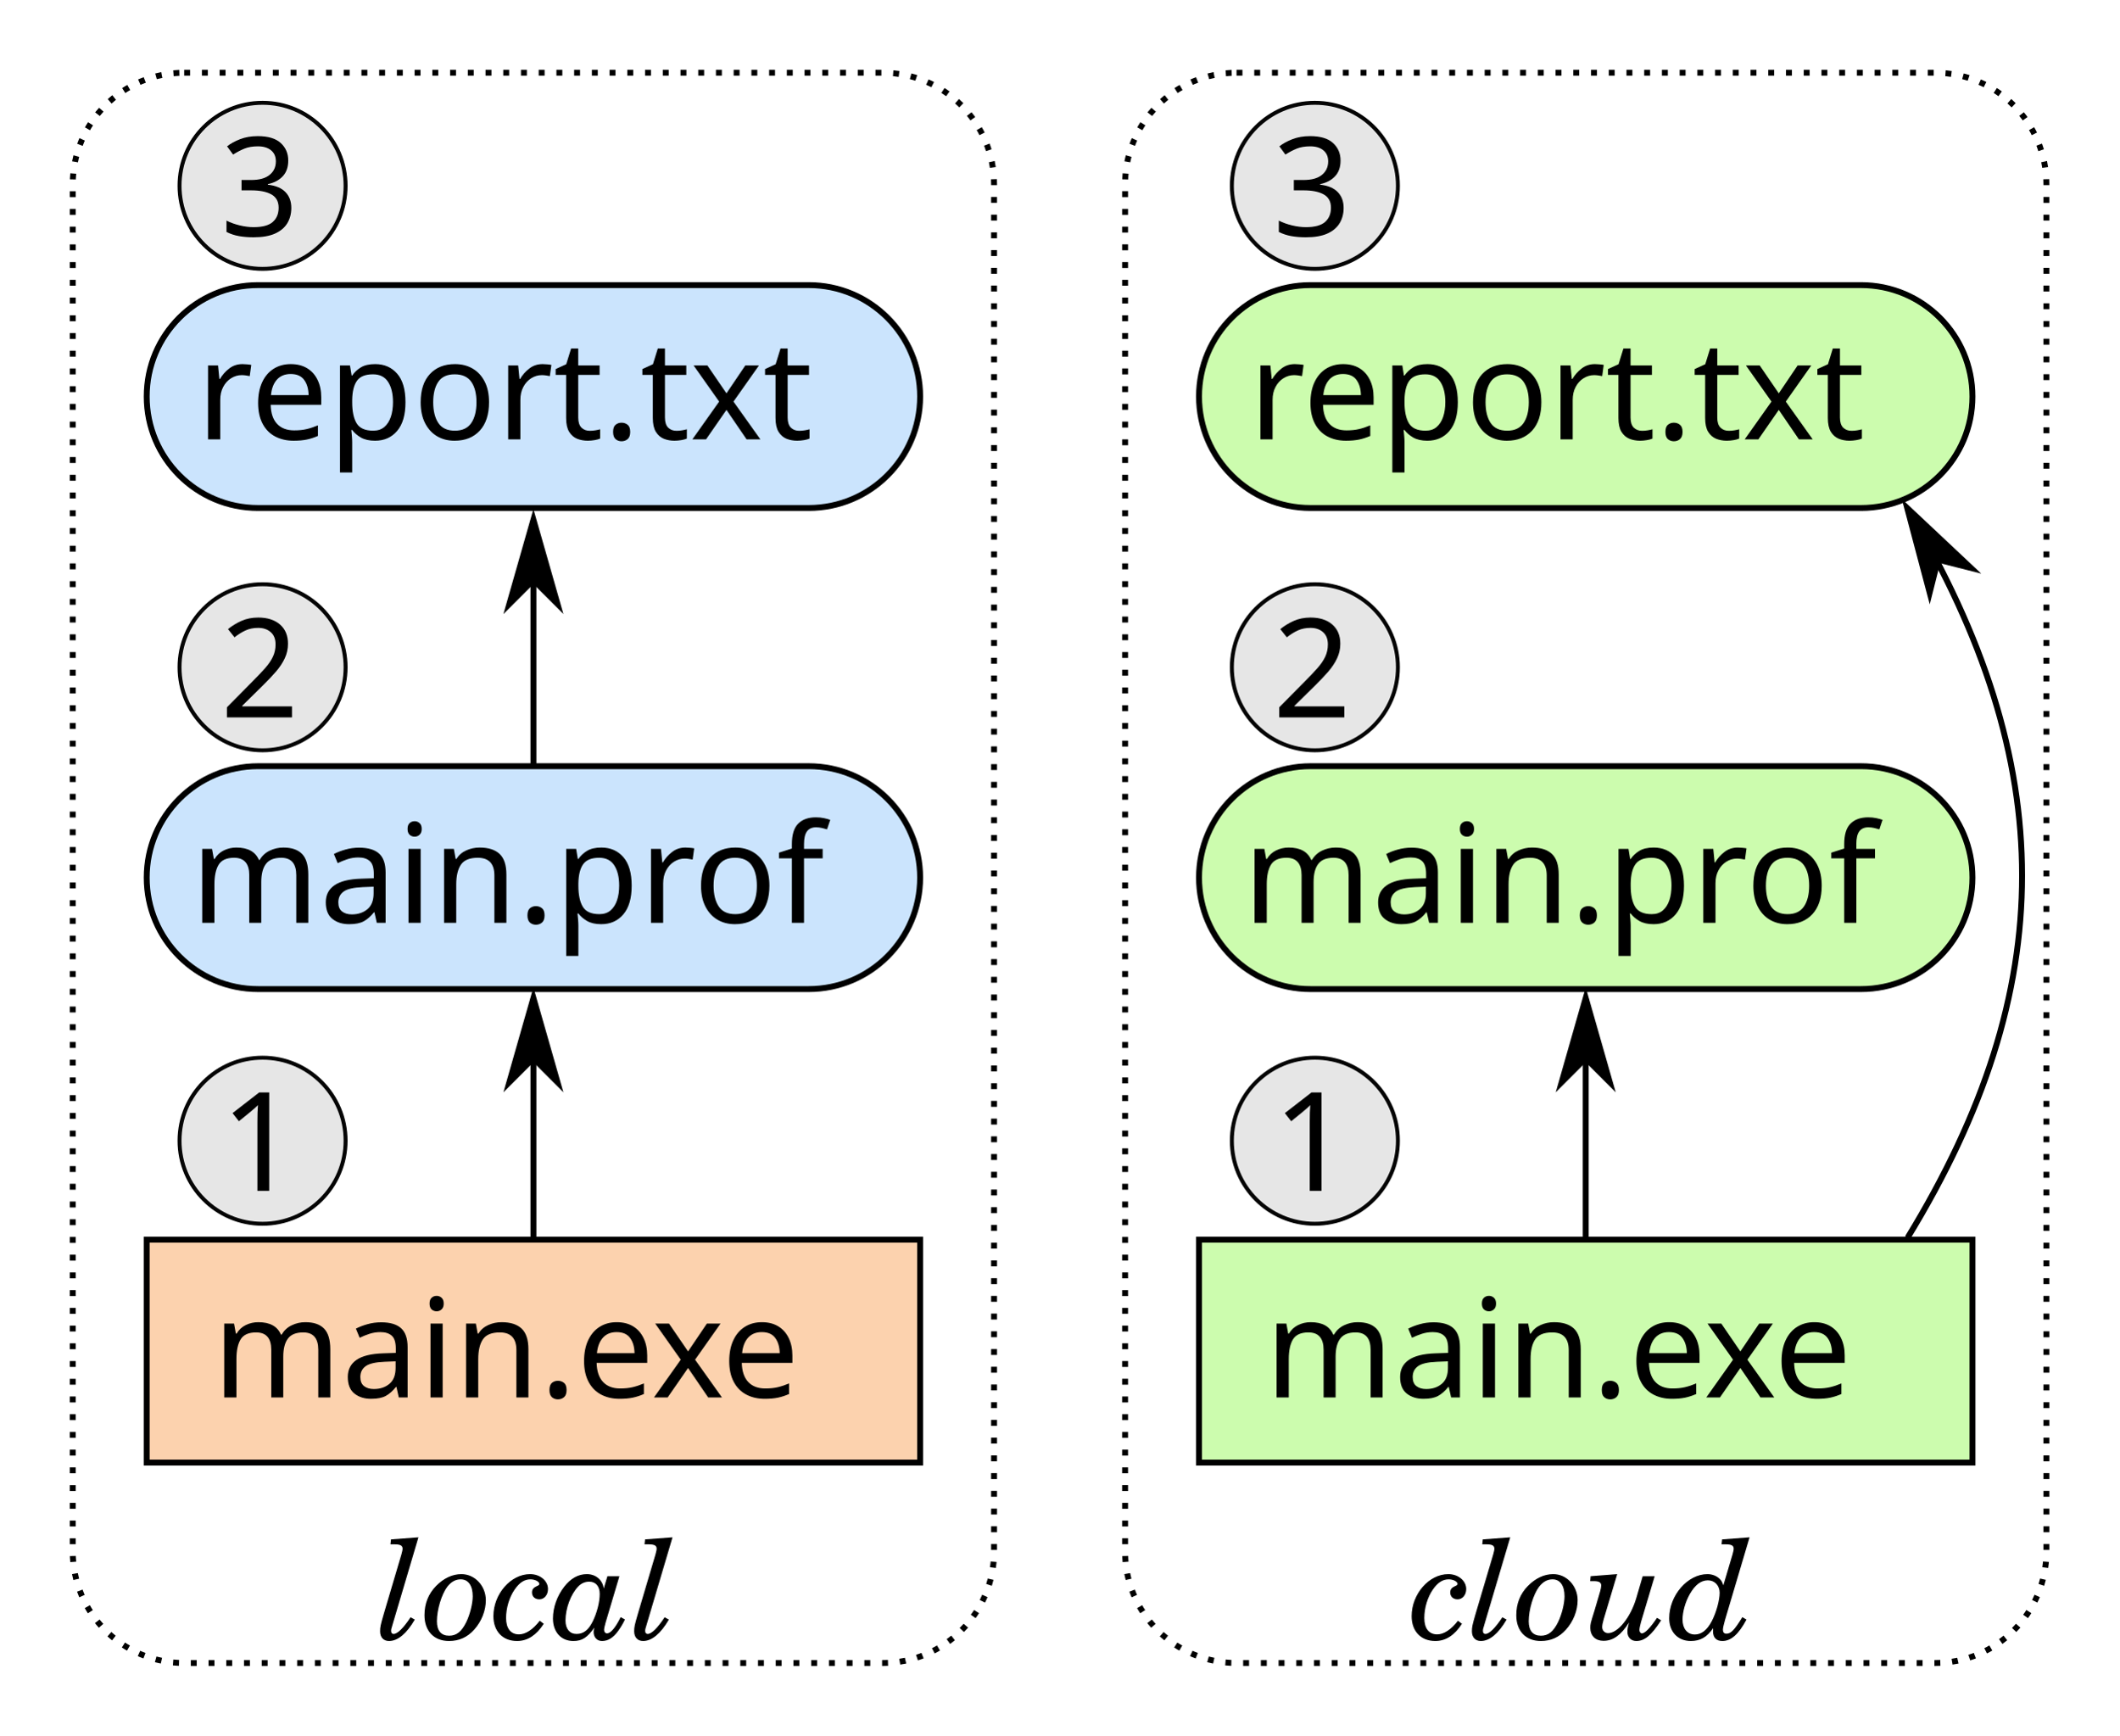
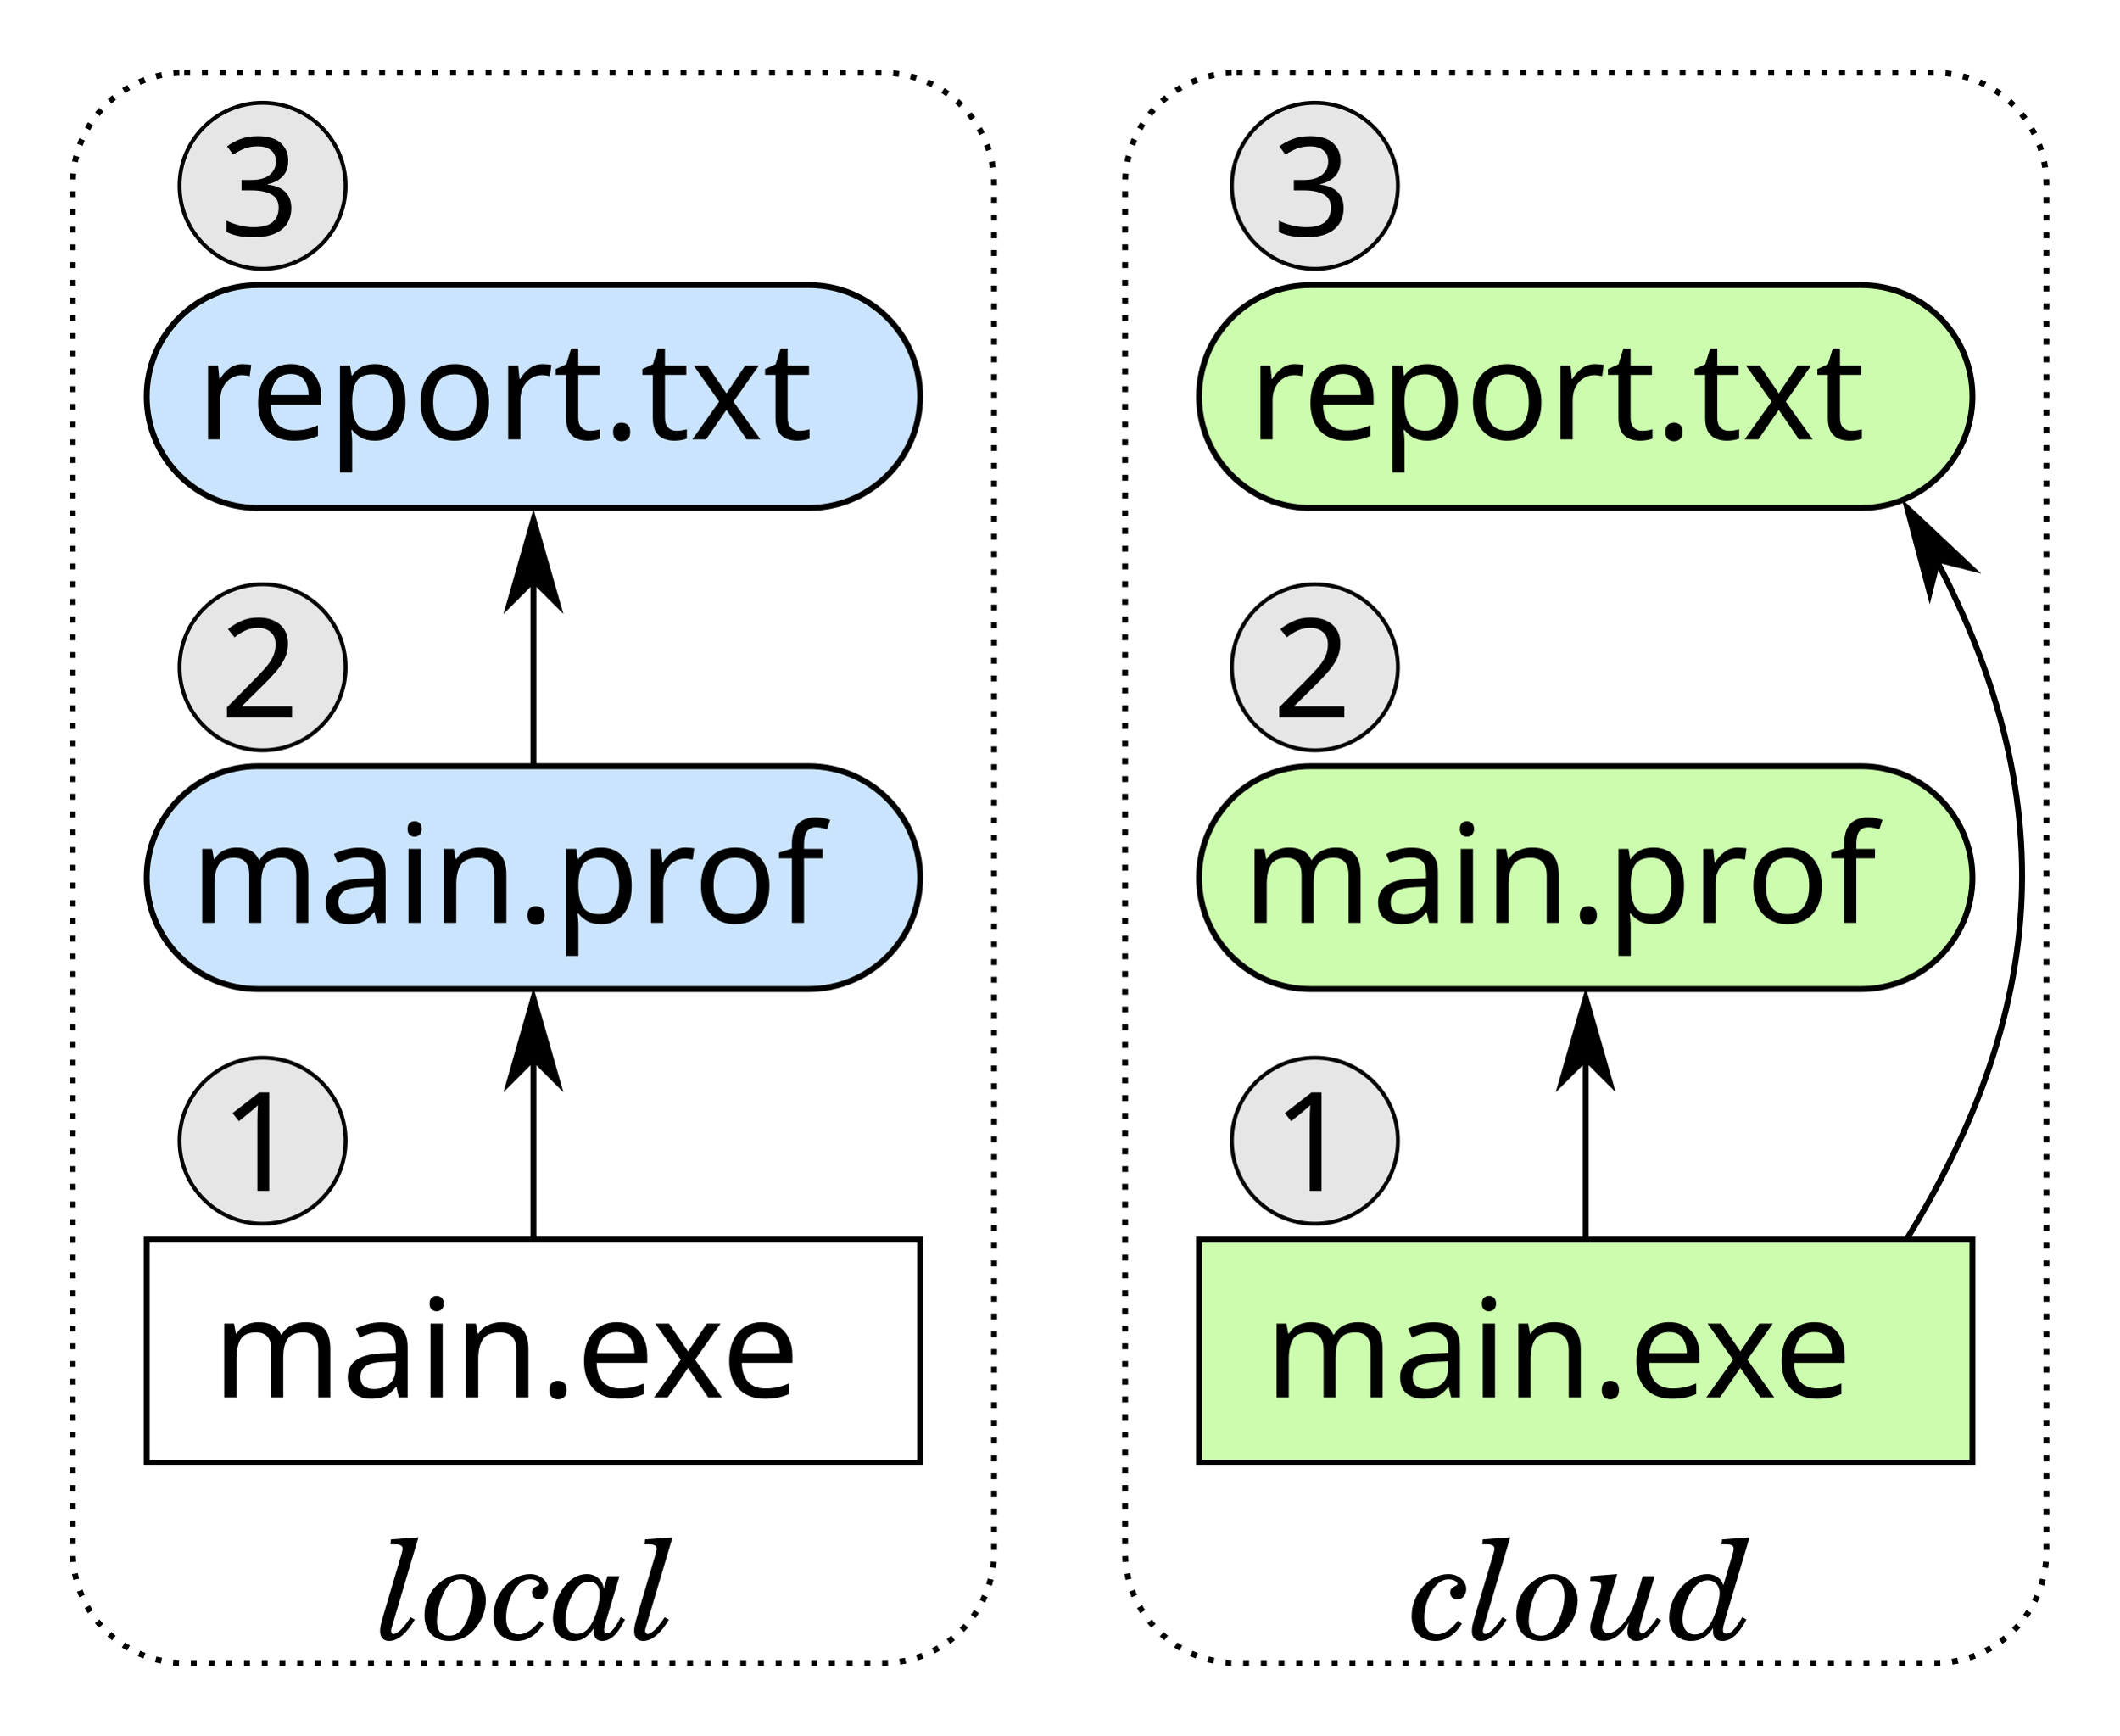
<svg xmlns="http://www.w3.org/2000/svg" width="151.838mm" height="124.369mm" viewBox="0 0 538.007 440.677" id="svg2" version="1.1">
  <defs id="defs4">
    <marker style="overflow:visible" id="marker4253" refX="0" refY="0" orient="auto">
      <path transform="matrix(-0.8,0,0,-0.8,-10,0)" style="fill:#000000;fill-opacity:1;fill-rule:evenodd;stroke:#000000;stroke-width:1pt;stroke-opacity:1" d="M 0,0 5,-5 -12.5,0 5,5 0,0 Z" id="path4255" />
    </marker>
    <marker orient="auto" refY="0" refX="0" id="marker7928" style="overflow:visible">
      <path id="path7930" d="M 0,0 5,-5 -12.5,0 5,5 0,0 Z" style="fill:#000000;fill-opacity:1;fill-rule:evenodd;stroke:#000000;stroke-width:1pt;stroke-opacity:1" transform="matrix(-0.8,0,0,-0.8,-10,0)" />
    </marker>
    <marker orient="auto" refY="0" refX="0" id="marker5936" style="overflow:visible">
      <path id="path5938" d="M 0,0 5,-5 -12.5,0 5,5 0,0 Z" style="fill:#000000;fill-opacity:1;fill-rule:evenodd;stroke:#000000;stroke-width:1pt;stroke-opacity:1" transform="matrix(-0.8,0,0,-0.8,-10,0)" />
    </marker>
    <marker orient="auto" refY="0" refX="0" id="marker5776" style="overflow:visible">
      <path id="path5778" d="M 0,0 5,-5 -12.5,0 5,5 0,0 Z" style="fill:#000000;fill-opacity:1;fill-rule:evenodd;stroke:#000000;stroke-width:1pt;stroke-opacity:1" transform="matrix(-0.8,0,0,-0.8,-10,0)" />
    </marker>
    <marker orient="auto" refY="0" refX="0" id="marker4844" style="overflow:visible">
      <path id="path4846" d="M 0,0 5,-5 -12.5,0 5,5 0,0 Z" style="fill:#000000;fill-opacity:1;fill-rule:evenodd;stroke:#000000;stroke-width:1pt;stroke-opacity:1" transform="matrix(-0.8,0,0,-0.8,-10,0)" />
    </marker>
    <marker style="overflow:visible" id="marker4588" refX="0" refY="0" orient="auto">
      <path transform="matrix(-0.8,0,0,-0.8,-10,0)" style="fill:#000000;fill-opacity:1;fill-rule:evenodd;stroke:#000000;stroke-width:1pt;stroke-opacity:1" d="M 0,0 5,-5 -12.5,0 5,5 0,0 Z" id="path4590" />
    </marker>
    <marker style="overflow:visible" id="marker4297" refX="0" refY="0" orient="auto">
      <path transform="matrix(-0.8,0,0,-0.8,-10,0)" style="fill:#000000;fill-opacity:1;fill-rule:evenodd;stroke:#000000;stroke-width:1pt;stroke-opacity:1" d="M 0,0 5,-5 -12.5,0 5,5 0,0 Z" id="path4299" />
    </marker>
    <marker orient="auto" refY="0" refX="0" id="marker4251" style="overflow:visible">
      <path id="path4253" d="M 0,0 5,-5 -12.5,0 5,5 0,0 Z" style="fill:#000000;fill-opacity:1;fill-rule:evenodd;stroke:#000000;stroke-width:1pt;stroke-opacity:1" transform="matrix(-0.8,0,0,-0.8,-10,0)" />
    </marker>
    <marker style="overflow:visible" id="marker4181" refX="0" refY="0" orient="auto">
      <path transform="matrix(-0.8,0,0,-0.8,-10,0)" style="fill:#000000;fill-opacity:1;fill-rule:evenodd;stroke:#000000;stroke-width:1pt;stroke-opacity:1" d="M 0,0 5,-5 -12.5,0 5,5 0,0 Z" id="path4183" />
    </marker>
    <marker orient="auto" refY="0" refX="0" id="marker4198" style="overflow:visible">
      <path id="path4200" d="M 0,0 5,-5 -12.5,0 5,5 0,0 Z" style="fill:#000000;fill-opacity:1;fill-rule:evenodd;stroke:#000000;stroke-width:1pt;stroke-opacity:1" transform="matrix(-0.8,0,0,-0.8,-10,0)" />
    </marker>
  </defs>
  <g id="layer1" transform="translate(-37.87922,-547.6581)">
    <text xml:space="preserve" style="font-style:normal;font-weight:normal;font-size:35px;line-height:125%;font-family:sans-serif;letter-spacing:0px;word-spacing:0px;fill:#000000;fill-opacity:1;stroke:none;stroke-width:1.5;stroke-linecap:butt;stroke-linejoin:miter;stroke-miterlimit:4;stroke-dasharray:none;stroke-opacity:1" x="396.092" y="963.753" id="text4834">
      <tspan style="font-style:italic;font-variant:normal;font-weight:normal;font-stretch:normal;font-family:'Century Schoolbook';-inkscape-font-specification:'Century Schoolbook Italic'" id="tspan4836" x="396.092" y="963.753">cloud</tspan>
    </text>
    <rect rx="28.295" style="color:#000000;clip-rule:nonzero;display:inline;overflow:visible;visibility:visible;opacity:1;isolation:auto;mix-blend-mode:normal;color-interpolation:sRGB;color-interpolation-filters:linearRGB;solid-color:#000000;solid-opacity:1;fill:#cbe4fd;fill-opacity:1;fill-rule:nonzero;stroke:#000000;stroke-width:1.5;stroke-linecap:butt;stroke-linejoin:miter;stroke-miterlimit:4;stroke-dasharray:none;stroke-dashoffset:8;stroke-opacity:1;color-rendering:auto;image-rendering:auto;shape-rendering:auto;text-rendering:auto;enable-background:accumulate" id="rect4963" width="196.358" height="56.59" x="75.12" y="620.035" ry="28.295" />
-     <rect rx="0" style="color:#000000;clip-rule:nonzero;display:inline;overflow:visible;visibility:visible;opacity:1;isolation:auto;mix-blend-mode:normal;color-interpolation:sRGB;color-interpolation-filters:linearRGB;solid-color:#000000;solid-opacity:1;fill:#fcd2ae;fill-opacity:1;fill-rule:nonzero;stroke:#000000;stroke-width:1.5;stroke-linecap:butt;stroke-linejoin:miter;stroke-miterlimit:4;stroke-dasharray:none;stroke-dashoffset:8;stroke-opacity:1;color-rendering:auto;image-rendering:auto;shape-rendering:auto;text-rendering:auto;enable-background:accumulate" id="rect4260" width="196.358" height="56.59" x="75.12" y="862.386" ry="0" />
+     <rect rx="0" style="color:#000000;clip-rule:nonzero;display:inline;overflow:visible;visibility:visible;opacity:1;isolation:auto;mix-blend-mode:normal;color-interpolation:sRGB;color-interpolation-filters:linearRGB;solid-color:#000000;solid-opacity:1;fill:none;fill-opacity:1;fill-rule:nonzero;stroke:#000000;stroke-width:1.5;stroke-linecap:butt;stroke-linejoin:miter;stroke-miterlimit:4;stroke-dasharray:none;stroke-dashoffset:8;stroke-opacity:1;color-rendering:auto;image-rendering:auto;shape-rendering:auto;text-rendering:auto;enable-background:accumulate" id="rect4260" width="196.358" height="56.59" x="75.12" y="862.386" ry="0" />
    <text xml:space="preserve" style="font-style:normal;font-weight:normal;font-size:35px;line-height:125%;font-family:sans-serif;letter-spacing:0px;word-spacing:0px;fill:#000000;fill-opacity:1;stroke:none;stroke-width:1.5;stroke-linecap:butt;stroke-linejoin:miter;stroke-miterlimit:4;stroke-dasharray:none;stroke-opacity:1" x="91.841" y="902.449" id="text4136">
      <tspan id="tspan4138" x="91.841" y="902.449">main.exe</tspan>
    </text>
    <path id="path5119" d="m 173.299,862.752 0,-61.521" style="fill:none;fill-rule:evenodd;stroke:#000000;stroke-width:1.5;stroke-linecap:butt;stroke-linejoin:miter;stroke-miterlimit:4;stroke-dasharray:none;stroke-opacity:1;marker-end:url(#marker4198)" />
    <g id="g4781" transform="translate(-320.0153,15.15229)">
      <circle r="21.079" cy="822.119" cx="424.55" id="circle4227" style="color:#000000;clip-rule:nonzero;display:inline;overflow:visible;visibility:visible;opacity:0.98;isolation:auto;mix-blend-mode:normal;color-interpolation:sRGB;color-interpolation-filters:linearRGB;solid-color:#000000;solid-opacity:1;fill:#e6e6e6;fill-opacity:1;fill-rule:nonzero;stroke:#000000;stroke-width:1;stroke-linecap:butt;stroke-linejoin:miter;stroke-miterlimit:4;stroke-dasharray:none;stroke-dashoffset:0;stroke-opacity:1;color-rendering:auto;image-rendering:auto;shape-rendering:auto;text-rendering:auto;enable-background:accumulate" />
      <text xml:space="preserve" style="font-style:normal;font-weight:normal;font-size:35px;line-height:125%;font-family:sans-serif;letter-spacing:0px;word-spacing:0px;fill:#000000;fill-opacity:1;stroke:none;stroke-width:1.5;stroke-linecap:butt;stroke-linejoin:miter;stroke-miterlimit:4;stroke-dasharray:none;stroke-opacity:1" x="413.819" y="834.842" id="text4229">
        <tspan id="tspan4231" x="413.819" y="834.842">1</tspan>
      </text>
    </g>
    <rect ry="28.295" y="742.178" x="75.12" height="56.59" width="196.358" id="rect4258" style="color:#000000;clip-rule:nonzero;display:inline;overflow:visible;visibility:visible;opacity:1;isolation:auto;mix-blend-mode:normal;color-interpolation:sRGB;color-interpolation-filters:linearRGB;solid-color:#000000;solid-opacity:1;fill:#cbe4fd;fill-opacity:1;fill-rule:nonzero;stroke:#000000;stroke-width:1.5;stroke-linecap:butt;stroke-linejoin:miter;stroke-miterlimit:4;stroke-dasharray:none;stroke-dashoffset:8;stroke-opacity:1;color-rendering:auto;image-rendering:auto;shape-rendering:auto;text-rendering:auto;enable-background:accumulate" rx="28.295" />
    <text id="text4240" y="781.945" x="86.252" style="font-style:normal;font-weight:normal;font-size:35px;line-height:125%;font-family:sans-serif;letter-spacing:0px;word-spacing:0px;fill:#000000;fill-opacity:1;stroke:none;stroke-width:1.5;stroke-linecap:butt;stroke-linejoin:miter;stroke-miterlimit:4;stroke-dasharray:none;stroke-opacity:1" xml:space="preserve">
      <tspan y="781.945" x="86.252" id="tspan4242">main.prof</tspan>
    </text>
    <text xml:space="preserve" style="font-style:normal;font-weight:normal;font-size:35px;line-height:125%;font-family:sans-serif;letter-spacing:0px;word-spacing:0px;fill:#000000;fill-opacity:1;stroke:none;stroke-width:1.5;stroke-linecap:butt;stroke-linejoin:miter;stroke-miterlimit:4;stroke-dasharray:none;stroke-opacity:1" x="87.731" y="659.206" id="text4221">
      <tspan id="tspan4223" x="87.731" y="659.206">report.txt</tspan>
    </text>
    <path style="fill:none;fill-rule:evenodd;stroke:#000000;stroke-width:1.5;stroke-linecap:butt;stroke-linejoin:miter;stroke-miterlimit:4;stroke-dasharray:none;stroke-opacity:1;marker-end:url(#marker4588)" d="m 173.299,741.828 0,-62.026" id="path4586" />
    <circle r="21.079" cy="717.063" cx="104.535" id="circle4940" style="color:#000000;clip-rule:nonzero;display:inline;overflow:visible;visibility:visible;opacity:0.98;isolation:auto;mix-blend-mode:normal;color-interpolation:sRGB;color-interpolation-filters:linearRGB;solid-color:#000000;solid-opacity:1;fill:#e6e6e6;fill-opacity:1;fill-rule:nonzero;stroke:#000000;stroke-width:1;stroke-linecap:butt;stroke-linejoin:miter;stroke-miterlimit:4;stroke-dasharray:none;stroke-dashoffset:0;stroke-opacity:1;color-rendering:auto;image-rendering:auto;shape-rendering:auto;text-rendering:auto;enable-background:accumulate" />
    <text xml:space="preserve" style="font-style:normal;font-weight:normal;font-size:35px;line-height:125%;font-family:sans-serif;letter-spacing:0px;word-spacing:0px;fill:#000000;fill-opacity:1;stroke:none;stroke-width:1.5;stroke-linecap:butt;stroke-linejoin:miter;stroke-miterlimit:4;stroke-dasharray:none;stroke-opacity:1" x="93.804" y="729.786" id="text4942">
      <tspan id="tspan4944" x="93.804" y="729.786">2</tspan>
    </text>
    <circle style="color:#000000;clip-rule:nonzero;display:inline;overflow:visible;visibility:visible;opacity:0.98;isolation:auto;mix-blend-mode:normal;color-interpolation:sRGB;color-interpolation-filters:linearRGB;solid-color:#000000;solid-opacity:1;fill:#e6e6e6;fill-opacity:1;fill-rule:nonzero;stroke:#000000;stroke-width:1;stroke-linecap:butt;stroke-linejoin:miter;stroke-miterlimit:4;stroke-dasharray:none;stroke-dashoffset:0;stroke-opacity:1;color-rendering:auto;image-rendering:auto;shape-rendering:auto;text-rendering:auto;enable-background:accumulate" id="circle4952" cx="104.535" cy="594.834" r="21.079" />
    <text id="text4954" y="607.558" x="93.804" style="font-style:normal;font-weight:normal;font-size:35px;line-height:125%;font-family:sans-serif;letter-spacing:0px;word-spacing:0px;fill:#000000;fill-opacity:1;stroke:none;stroke-width:1.5;stroke-linecap:butt;stroke-linejoin:miter;stroke-miterlimit:4;stroke-dasharray:none;stroke-opacity:1" xml:space="preserve">
      <tspan y="607.558" x="93.804" id="tspan4956">3</tspan>
    </text>
    <text id="text7686" y="963.753" x="133.813" style="font-style:normal;font-weight:normal;font-size:35px;line-height:125%;font-family:sans-serif;letter-spacing:0px;word-spacing:0px;fill:#000000;fill-opacity:1;stroke:none;stroke-width:1.5;stroke-linecap:butt;stroke-linejoin:miter;stroke-miterlimit:4;stroke-dasharray:none;stroke-opacity:1" xml:space="preserve">
      <tspan y="963.753" x="133.813" id="tspan7688" style="font-style:italic;font-variant:normal;font-weight:normal;font-stretch:normal;font-family:'Century Schoolbook';-inkscape-font-specification:'Century Schoolbook Italic'">local</tspan>
    </text>
    <path id="path5934" d="m 522.179,861.89 c 38.752,-63.337 38.752,-120.123 0,-185.098" style="fill:none;fill-rule:evenodd;stroke:#000000;stroke-width:1.5;stroke-linecap:butt;stroke-linejoin:miter;stroke-miterlimit:4;stroke-dasharray:none;stroke-opacity:1;marker-end:url(#marker5936)" />
    <rect ry="28.295" y="620.035" x="342.287" height="56.59" width="196.358" id="rect7878" style="color:#000000;clip-rule:nonzero;display:inline;overflow:visible;visibility:visible;opacity:1;isolation:auto;mix-blend-mode:normal;color-interpolation:sRGB;color-interpolation-filters:linearRGB;solid-color:#000000;solid-opacity:1;fill:#ccfcae;fill-opacity:1;fill-rule:nonzero;stroke:#000000;stroke-width:1.5;stroke-linecap:butt;stroke-linejoin:miter;stroke-miterlimit:4;stroke-dasharray:none;stroke-dashoffset:8;stroke-opacity:1;color-rendering:auto;image-rendering:auto;shape-rendering:auto;text-rendering:auto;enable-background:accumulate" rx="28.295" />
    <rect ry="0" y="862.386" x="342.287" height="56.59" width="196.358" id="rect7880" style="color:#000000;clip-rule:nonzero;display:inline;overflow:visible;visibility:visible;opacity:1;isolation:auto;mix-blend-mode:normal;color-interpolation:sRGB;color-interpolation-filters:linearRGB;solid-color:#000000;solid-opacity:1;fill:#ccfcae;fill-opacity:1;fill-rule:nonzero;stroke:#000000;stroke-width:1.5;stroke-linecap:butt;stroke-linejoin:miter;stroke-miterlimit:4;stroke-dasharray:none;stroke-dashoffset:8;stroke-opacity:1;color-rendering:auto;image-rendering:auto;shape-rendering:auto;text-rendering:auto;enable-background:accumulate" rx="0" />
    <text id="text7882" y="902.449" x="359.007" style="font-style:normal;font-weight:normal;font-size:35px;line-height:125%;font-family:sans-serif;letter-spacing:0px;word-spacing:0px;fill:#000000;fill-opacity:1;stroke:none;stroke-width:1.5;stroke-linecap:butt;stroke-linejoin:miter;stroke-miterlimit:4;stroke-dasharray:none;stroke-opacity:1" xml:space="preserve">
      <tspan y="902.449" x="359.007" id="tspan7884">main.exe</tspan>
    </text>
    <path style="fill:none;fill-rule:evenodd;stroke:#000000;stroke-width:1.5;stroke-linecap:butt;stroke-linejoin:miter;stroke-miterlimit:4;stroke-dasharray:none;stroke-opacity:1;marker-end:url(#marker4253)" d="m 440.466,862.752 0,-61.521" id="path7886" />
    <g transform="translate(-52.84845,15.15229)" id="g7890">
      <circle style="color:#000000;clip-rule:nonzero;display:inline;overflow:visible;visibility:visible;opacity:0.98;isolation:auto;mix-blend-mode:normal;color-interpolation:sRGB;color-interpolation-filters:linearRGB;solid-color:#000000;solid-opacity:1;fill:#e6e6e6;fill-opacity:1;fill-rule:nonzero;stroke:#000000;stroke-width:1;stroke-linecap:butt;stroke-linejoin:miter;stroke-miterlimit:4;stroke-dasharray:none;stroke-dashoffset:0;stroke-opacity:1;color-rendering:auto;image-rendering:auto;shape-rendering:auto;text-rendering:auto;enable-background:accumulate" id="circle7892" cx="424.55" cy="822.119" r="21.079" />
      <text id="text7894" y="834.842" x="413.819" style="font-style:normal;font-weight:normal;font-size:35px;line-height:125%;font-family:sans-serif;letter-spacing:0px;word-spacing:0px;fill:#000000;fill-opacity:1;stroke:none;stroke-width:1.5;stroke-linecap:butt;stroke-linejoin:miter;stroke-miterlimit:4;stroke-dasharray:none;stroke-opacity:1" xml:space="preserve">
        <tspan y="834.842" x="413.819" id="tspan7896">1</tspan>
      </text>
    </g>
    <rect rx="28.295" style="color:#000000;clip-rule:nonzero;display:inline;overflow:visible;visibility:visible;opacity:1;isolation:auto;mix-blend-mode:normal;color-interpolation:sRGB;color-interpolation-filters:linearRGB;solid-color:#000000;solid-opacity:1;fill:#ccfcae;fill-opacity:1;fill-rule:nonzero;stroke:#000000;stroke-width:1.5;stroke-linecap:butt;stroke-linejoin:miter;stroke-miterlimit:4;stroke-dasharray:none;stroke-dashoffset:8;stroke-opacity:1;color-rendering:auto;image-rendering:auto;shape-rendering:auto;text-rendering:auto;enable-background:accumulate" id="rect7900" width="196.358" height="56.59" x="342.287" y="742.178" ry="28.295" />
    <text xml:space="preserve" style="font-style:normal;font-weight:normal;font-size:35px;line-height:125%;font-family:sans-serif;letter-spacing:0px;word-spacing:0px;fill:#000000;fill-opacity:1;stroke:none;stroke-width:1.5;stroke-linecap:butt;stroke-linejoin:miter;stroke-miterlimit:4;stroke-dasharray:none;stroke-opacity:1" x="353.419" y="781.945" id="text7902">
      <tspan id="tspan7904" x="353.419" y="781.945">main.prof</tspan>
    </text>
    <text id="text7906" y="659.206" x="354.897" style="font-style:normal;font-weight:normal;font-size:35px;line-height:125%;font-family:sans-serif;letter-spacing:0px;word-spacing:0px;fill:#000000;fill-opacity:1;stroke:none;stroke-width:1.5;stroke-linecap:butt;stroke-linejoin:miter;stroke-miterlimit:4;stroke-dasharray:none;stroke-opacity:1" xml:space="preserve">
      <tspan y="659.206" x="354.897" id="tspan7908">report.txt</tspan>
    </text>
    <circle style="color:#000000;clip-rule:nonzero;display:inline;overflow:visible;visibility:visible;opacity:0.98;isolation:auto;mix-blend-mode:normal;color-interpolation:sRGB;color-interpolation-filters:linearRGB;solid-color:#000000;solid-opacity:1;fill:#e6e6e6;fill-opacity:1;fill-rule:nonzero;stroke:#000000;stroke-width:1;stroke-linecap:butt;stroke-linejoin:miter;stroke-miterlimit:4;stroke-dasharray:none;stroke-dashoffset:0;stroke-opacity:1;color-rendering:auto;image-rendering:auto;shape-rendering:auto;text-rendering:auto;enable-background:accumulate" id="circle7914" cx="371.702" cy="717.063" r="21.079" />
    <text id="text7916" y="729.786" x="360.97" style="font-style:normal;font-weight:normal;font-size:35px;line-height:125%;font-family:sans-serif;letter-spacing:0px;word-spacing:0px;fill:#000000;fill-opacity:1;stroke:none;stroke-width:1.5;stroke-linecap:butt;stroke-linejoin:miter;stroke-miterlimit:4;stroke-dasharray:none;stroke-opacity:1" xml:space="preserve">
      <tspan y="729.786" x="360.97" id="tspan7918">2</tspan>
    </text>
    <circle r="21.079" cy="594.834" cx="371.702" id="circle7922" style="color:#000000;clip-rule:nonzero;display:inline;overflow:visible;visibility:visible;opacity:0.98;isolation:auto;mix-blend-mode:normal;color-interpolation:sRGB;color-interpolation-filters:linearRGB;solid-color:#000000;solid-opacity:1;fill:#e6e6e6;fill-opacity:1;fill-rule:nonzero;stroke:#000000;stroke-width:1;stroke-linecap:butt;stroke-linejoin:miter;stroke-miterlimit:4;stroke-dasharray:none;stroke-dashoffset:0;stroke-opacity:1;color-rendering:auto;image-rendering:auto;shape-rendering:auto;text-rendering:auto;enable-background:accumulate" />
    <text xml:space="preserve" style="font-style:normal;font-weight:normal;font-size:35px;line-height:125%;font-family:sans-serif;letter-spacing:0px;word-spacing:0px;fill:#000000;fill-opacity:1;stroke:none;stroke-width:1.5;stroke-linecap:butt;stroke-linejoin:miter;stroke-miterlimit:4;stroke-dasharray:none;stroke-opacity:1" x="360.97" y="607.558" id="text7924">
      <tspan id="tspan7926" x="360.97" y="607.558">3</tspan>
    </text>
    <rect style="color:#000000;clip-rule:nonzero;display:inline;overflow:visible;visibility:visible;opacity:1;isolation:auto;mix-blend-mode:normal;color-interpolation:sRGB;color-interpolation-filters:linearRGB;solid-color:#000000;solid-opacity:1;fill:none;fill-opacity:1;fill-rule:nonzero;stroke:#000000;stroke-width:1.5;stroke-linecap:butt;stroke-linejoin:miter;stroke-miterlimit:4;stroke-dasharray:1.5, 3;stroke-dashoffset:0;stroke-opacity:1;color-rendering:auto;image-rendering:auto;shape-rendering:auto;text-rendering:auto;enable-background:accumulate" id="rect4263" width="233.907" height="403.744" x="56.346" y="566.125" rx="28.295" ry="28.295" />
    <rect ry="28.295" rx="28.295" y="566.125" x="323.513" height="403.744" width="233.907" id="rect4265" style="color:#000000;clip-rule:nonzero;display:inline;overflow:visible;visibility:visible;opacity:1;isolation:auto;mix-blend-mode:normal;color-interpolation:sRGB;color-interpolation-filters:linearRGB;solid-color:#000000;solid-opacity:1;fill:none;fill-opacity:1;fill-rule:nonzero;stroke:#000000;stroke-width:1.5;stroke-linecap:butt;stroke-linejoin:miter;stroke-miterlimit:4;stroke-dasharray:1.5, 3;stroke-dashoffset:0;stroke-opacity:1;color-rendering:auto;image-rendering:auto;shape-rendering:auto;text-rendering:auto;enable-background:accumulate" />
  </g>
</svg>
